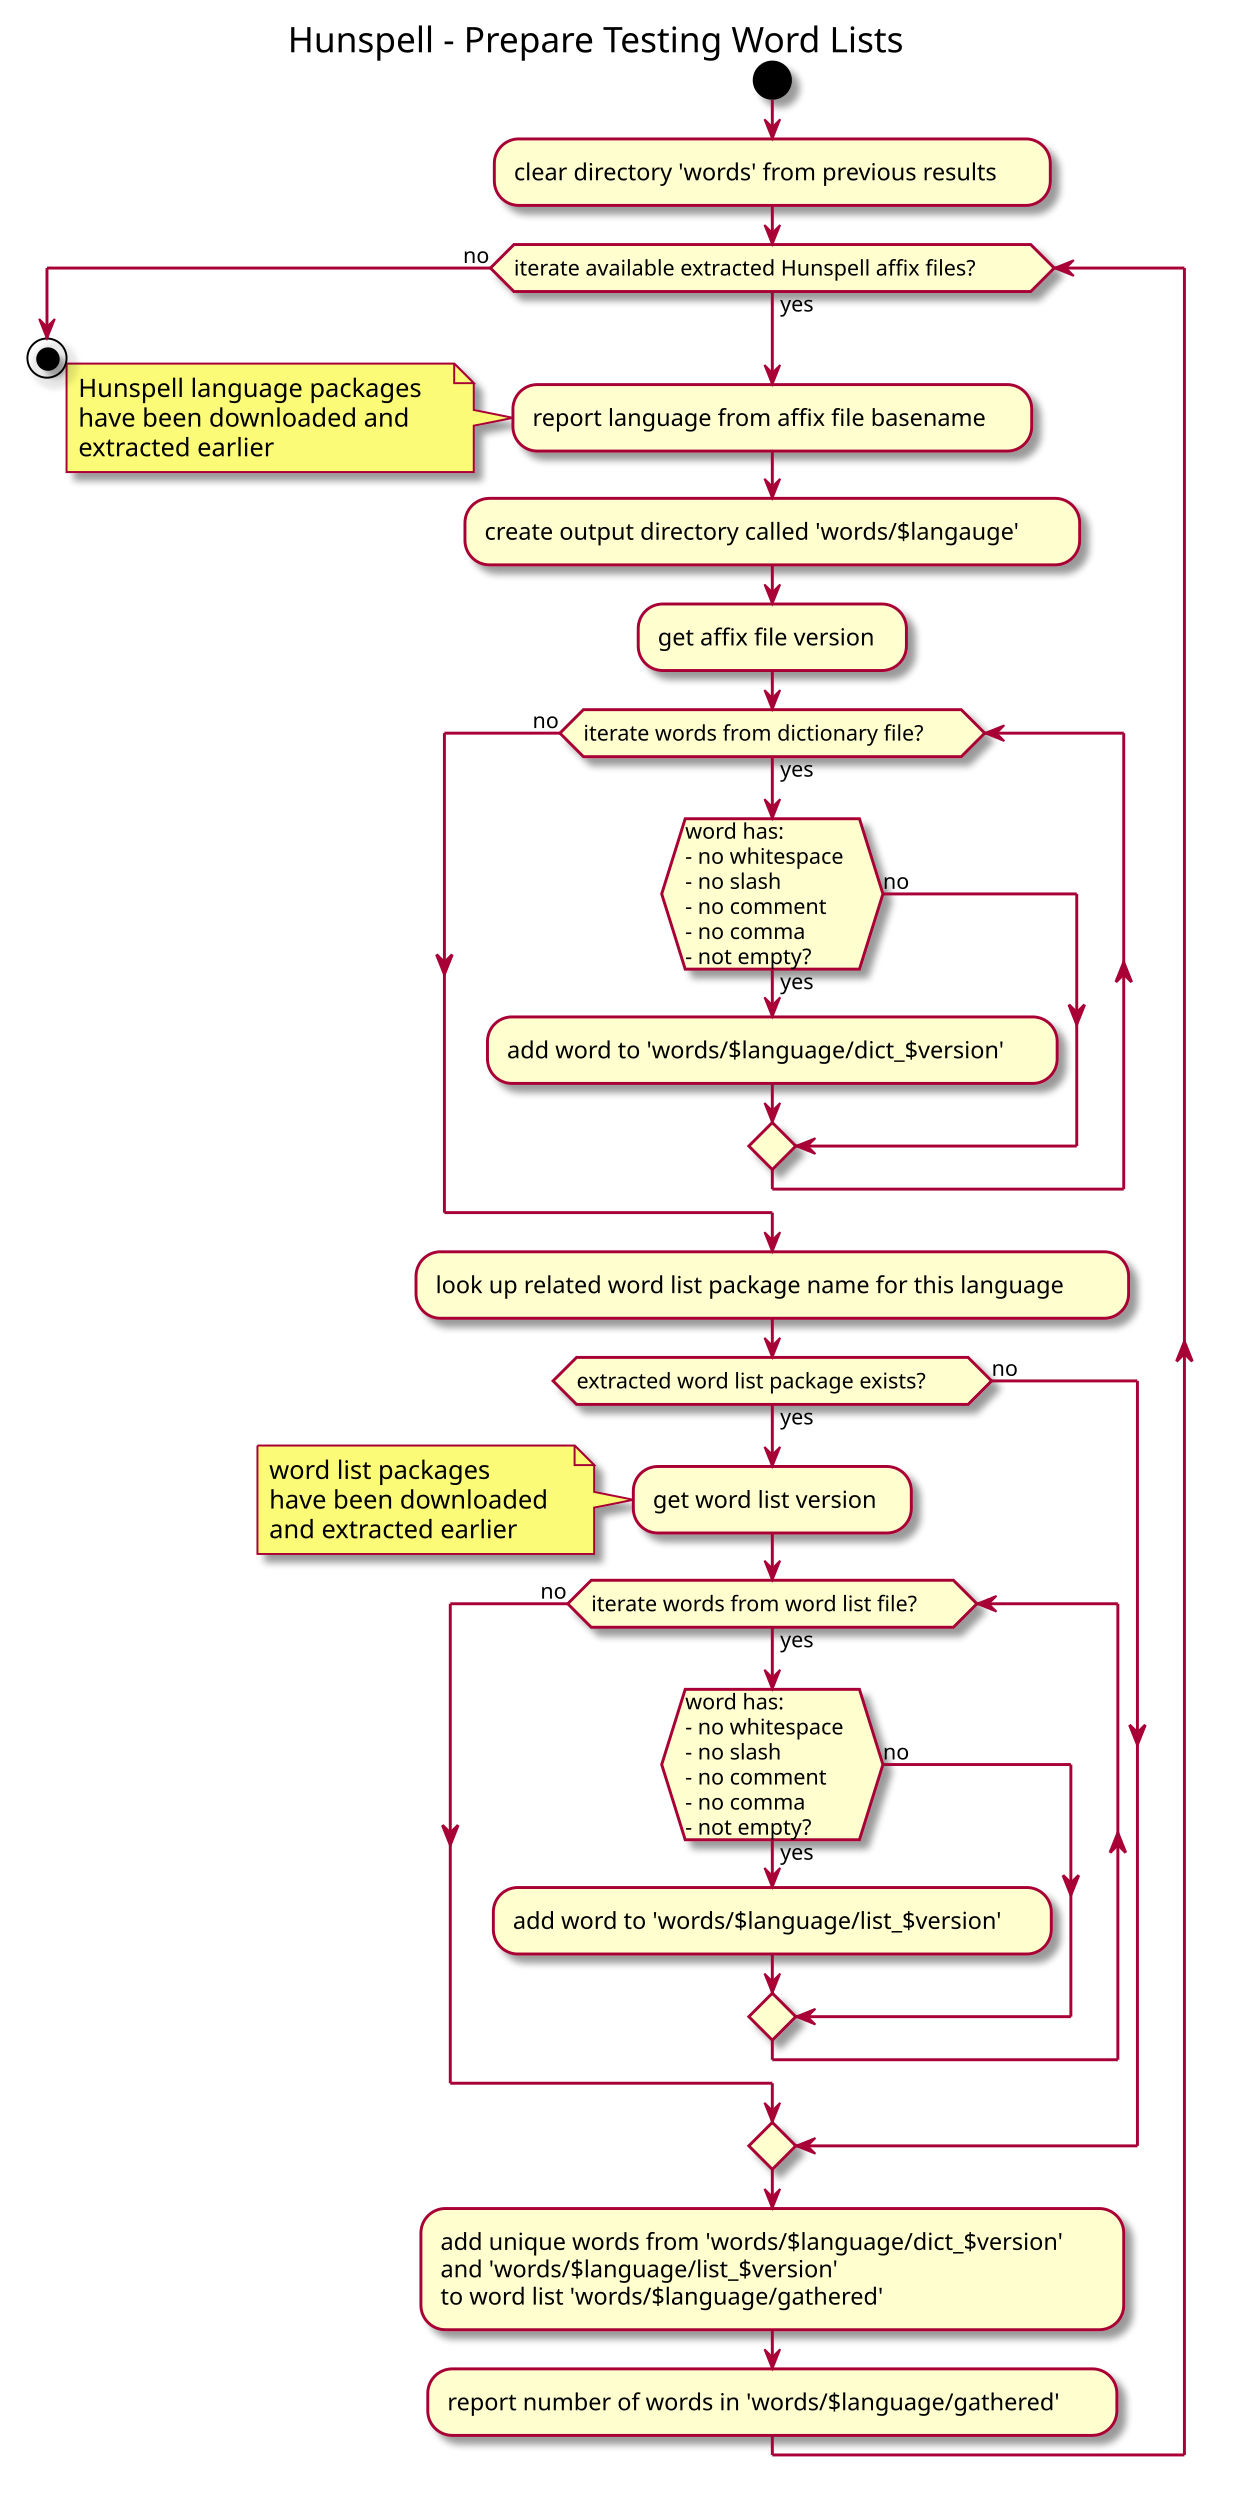
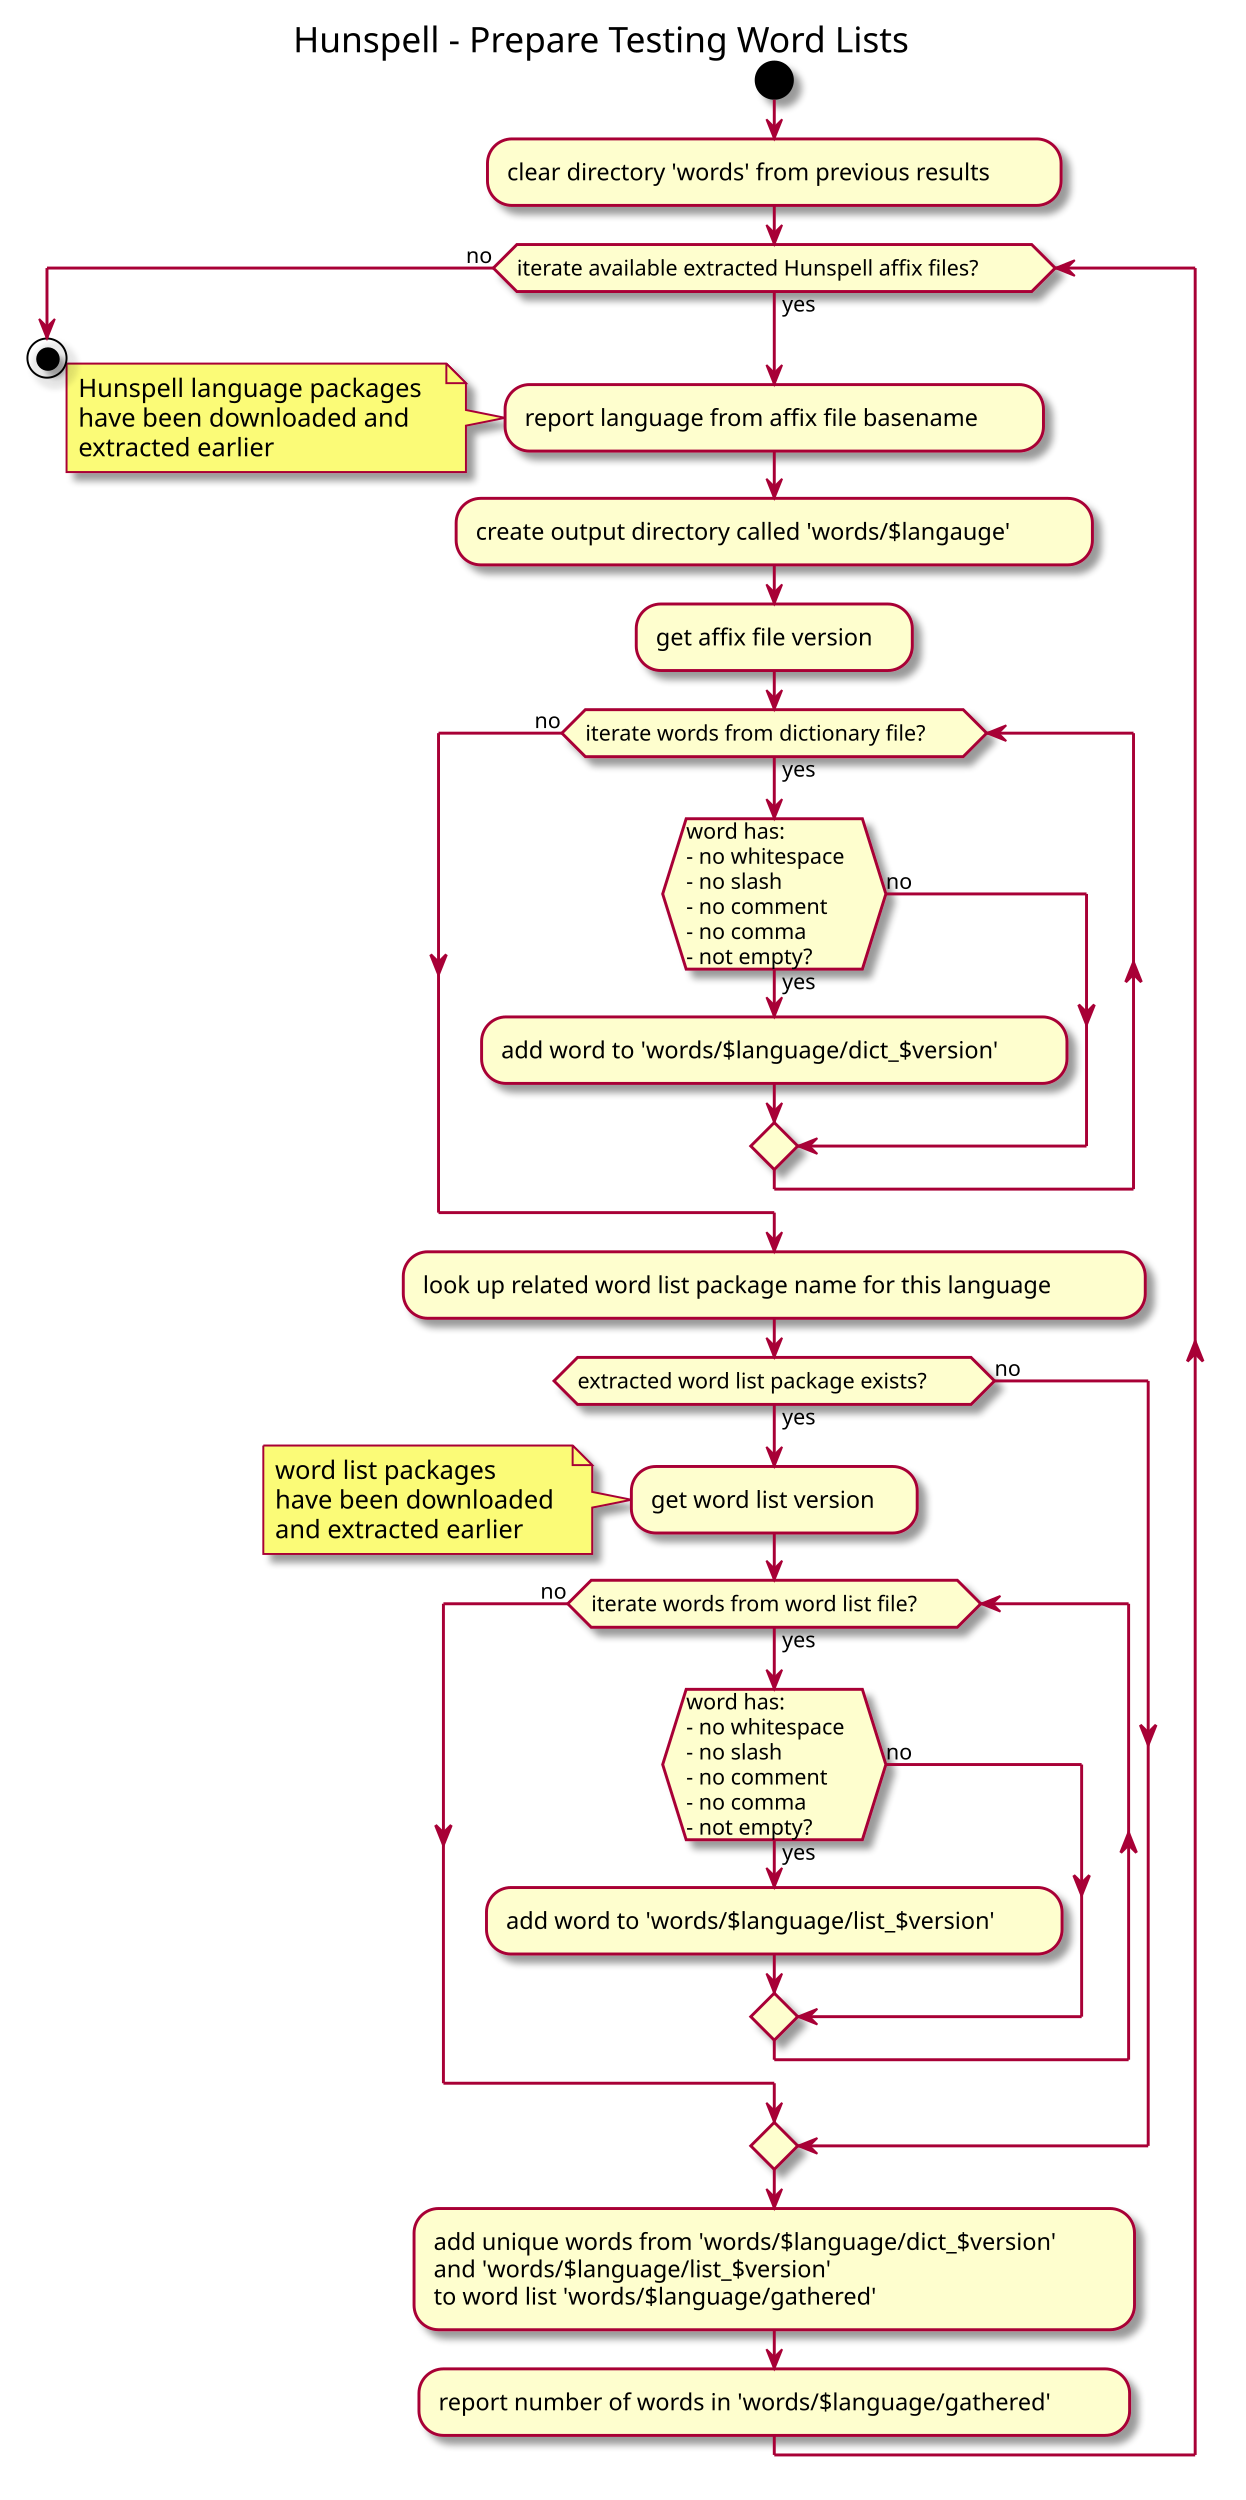
- <svg xmlns="http://www.w3.org/2000/svg" contentScriptType="application/ecmascript" contentStyleType="text/css" height="1277px" preserveAspectRatio="none" style="width:631px;height:1277px;" version="1.1" viewBox="0 0 631 1277" width="631px" zoomAndPan="magnify">
+ <svg xmlns="http://www.w3.org/2000/svg" contentScriptType="application/ecmascript" contentStyleType="text/css" height="1277px" preserveAspectRatio="none" style="width:636px;height:1277px;" version="1.1" viewBox="0 0 636 1277" width="636px" zoomAndPan="magnify">
  <defs>
    <linearGradient id="gq3hmxsclxlo10" x1="0%" x2="100%" y1="50%" y2="50%">
      <stop offset="0%" stop-color="#FFFFFF" />
      <stop offset="100%" stop-color="#FFFFFF" />
    </linearGradient>
    <filter height="300%" id="fq3hmxsclxlo1" width="300%" x="-1" y="-1">
      <feGaussianBlur result="blurOut" stdDeviation="2.0" />
      <feColorMatrix in="blurOut" result="blurOut2" type="matrix" values="0 0 0 0 0 0 0 0 0 0 0 0 0 0 0 0 0 0 .4 0" />
      <feOffset dx="4.0" dy="4.0" in="blurOut2" result="blurOut3" />
      <feBlend in="SourceGraphic" in2="blurOut3" mode="normal" />
    </filter>
  </defs>
  <g>
-     <rect fill="url(#gq3hmxsclxlo10)" height="1277" style="stroke: none; stroke-width: 1.0;" width="631" x="0" y="0" />
-     <text fill="#000000" font-family="sans-serif" font-size="18" lengthAdjust="spacingAndGlyphs" textLength="335" x="147" y="26.708">Hunspell - Prepare Testing Word Lists</text>
-     <ellipse cx="394.5" cy="40.953" fill="#000000" filter="url(#fq3hmxsclxlo1)" rx="10" ry="10" style="stroke: none; stroke-width: 1.0;" />
-     <rect fill="#FEFECE" filter="url(#fq3hmxsclxlo1)" height="33.969" rx="12.5" ry="12.5" style="stroke: #A80036; stroke-width: 1.5;" width="284" x="252.5" y="70.953" />
-     <text fill="#000000" font-family="sans-serif" font-size="12" lengthAdjust="spacingAndGlyphs" textLength="264" x="262.5" y="92.092">clear directory 'words' from previous results</text>
-     <path d="M34,185.727 L34,241.125 A0,0 0 0 0 34,241.125 L242,241.125 A0,0 0 0 0 242,241.125 L242,217.426 L262,213.426 L242,209.426 L242,195.727 L232,185.727 L34,185.727 A0,0 0 0 0 34,185.727 " fill="#FBFB77" filter="url(#fq3hmxsclxlo1)" style="stroke: #A80036; stroke-width: 1.0;" />
-     <path d="M232,185.727 L232,195.727 L242,195.727 L232,185.727 " fill="#FBFB77" style="stroke: #A80036; stroke-width: 1.0;" />
-     <text fill="#000000" font-family="sans-serif" font-size="13" lengthAdjust="spacingAndGlyphs" textLength="187" x="40" y="202.793">Hunspell language packages</text>
-     <text fill="#000000" font-family="sans-serif" font-size="13" lengthAdjust="spacingAndGlyphs" textLength="179" x="40" y="217.926">have been downloaded and</text>
-     <text fill="#000000" font-family="sans-serif" font-size="13" lengthAdjust="spacingAndGlyphs" textLength="108" x="40" y="233.059">extracted earlier</text>
-     <rect fill="#FEFECE" filter="url(#fq3hmxsclxlo1)" height="33.969" rx="12.5" ry="12.5" style="stroke: #A80036; stroke-width: 1.5;" width="265" x="262" y="196.441" />
-     <text fill="#000000" font-family="sans-serif" font-size="12" lengthAdjust="spacingAndGlyphs" textLength="245" x="272" y="217.58">report language from affix file basename</text>
-     <rect fill="#FEFECE" filter="url(#fq3hmxsclxlo1)" height="33.969" rx="12.5" ry="12.5" style="stroke: #A80036; stroke-width: 1.5;" width="314" x="237.5" y="254.559" />
-     <text fill="#000000" font-family="sans-serif" font-size="12" lengthAdjust="spacingAndGlyphs" textLength="294" x="247.5" y="275.698">create output directory called 'words/$langauge'</text>
-     <rect fill="#FEFECE" filter="url(#fq3hmxsclxlo1)" height="33.969" rx="12.5" ry="12.5" style="stroke: #A80036; stroke-width: 1.5;" width="137" x="326" y="308.528" />
-     <text fill="#000000" font-family="sans-serif" font-size="12" lengthAdjust="spacingAndGlyphs" textLength="117" x="336" y="329.666">get affix file version</text>
-     <rect fill="#FEFECE" filter="url(#fq3hmxsclxlo1)" height="33.969" rx="12.5" ry="12.5" style="stroke: #A80036; stroke-width: 1.5;" width="291" x="249" y="519.438" />
-     <text fill="#000000" font-family="sans-serif" font-size="12" lengthAdjust="spacingAndGlyphs" textLength="271" x="259" y="540.576">add word to 'words/$language/dict_$version'</text>
-     <polygon fill="#FEFECE" filter="url(#fq3hmxsclxlo1)" points="350,418.207,439,418.207,451,456.621,439,495.035,350,495.035,338,456.621,350,418.207" style="stroke: #A80036; stroke-width: 1.5;" />
-     <text fill="#000000" font-family="sans-serif" font-size="11" lengthAdjust="spacingAndGlyphs" textLength="20" x="398.5" y="505.246">yes</text>
-     <text fill="#000000" font-family="sans-serif" font-size="11" lengthAdjust="spacingAndGlyphs" textLength="56" x="350" y="428.418">word has:</text>
-     <text fill="#000000" font-family="sans-serif" font-size="11" lengthAdjust="spacingAndGlyphs" textLength="89" x="350" y="441.222">- no whitespace</text>
-     <text fill="#000000" font-family="sans-serif" font-size="11" lengthAdjust="spacingAndGlyphs" textLength="55" x="350" y="454.027">- no slash</text>
-     <text fill="#000000" font-family="sans-serif" font-size="11" lengthAdjust="spacingAndGlyphs" textLength="79" x="350" y="466.832">- no comment</text>
-     <text fill="#000000" font-family="sans-serif" font-size="11" lengthAdjust="spacingAndGlyphs" textLength="68" x="350" y="479.636">- no comma</text>
-     <text fill="#000000" font-family="sans-serif" font-size="11" lengthAdjust="spacingAndGlyphs" textLength="72" x="350" y="492.441">- not empty?</text>
-     <text fill="#000000" font-family="sans-serif" font-size="11" lengthAdjust="spacingAndGlyphs" textLength="14" x="451" y="454.027">no</text>
-     <polygon fill="#FEFECE" filter="url(#fq3hmxsclxlo1)" points="394.5,573.406,406.5,585.406,394.5,597.406,382.5,585.406,394.5,573.406" style="stroke: #A80036; stroke-width: 1.5;" />
-     <polygon fill="#FEFECE" filter="url(#fq3hmxsclxlo1)" points="298,362.497,491,362.497,503,374.497,491,386.497,298,386.497,286,374.497,298,362.497" style="stroke: #A80036; stroke-width: 1.5;" />
-     <text fill="#000000" font-family="sans-serif" font-size="11" lengthAdjust="spacingAndGlyphs" textLength="20" x="398.5" y="396.707">yes</text>
-     <text fill="#000000" font-family="sans-serif" font-size="11" lengthAdjust="spacingAndGlyphs" textLength="193" x="298" y="378.305">iterate words from dictionary file?</text>
-     <text fill="#000000" font-family="sans-serif" font-size="11" lengthAdjust="spacingAndGlyphs" textLength="14" x="272" y="371.902">no</text>
-     <rect fill="#FEFECE" filter="url(#fq3hmxsclxlo1)" height="33.969" rx="12.5" ry="12.5" style="stroke: #A80036; stroke-width: 1.5;" width="364" x="212.5" y="639.406" />
-     <text fill="#000000" font-family="sans-serif" font-size="12" lengthAdjust="spacingAndGlyphs" textLength="344" x="222.5" y="660.545">look up related word list package name for this language</text>
-     <path d="M131.5,738.371 L131.5,793.769 A0,0 0 0 0 131.5,793.769 L303.5,793.769 A0,0 0 0 0 303.5,793.769 L303.5,770.07 L323.5,766.07 L303.5,762.07 L303.5,748.371 L293.5,738.371 L131.5,738.371 A0,0 0 0 0 131.5,738.371 " fill="#FBFB77" filter="url(#fq3hmxsclxlo1)" style="stroke: #A80036; stroke-width: 1.0;" />
-     <path d="M293.5,738.371 L293.5,748.371 L303.5,748.371 L293.5,738.371 " fill="#FBFB77" style="stroke: #A80036; stroke-width: 1.0;" />
-     <text fill="#000000" font-family="sans-serif" font-size="13" lengthAdjust="spacingAndGlyphs" textLength="122" x="137.5" y="755.438">word list packages</text>
-     <text fill="#000000" font-family="sans-serif" font-size="13" lengthAdjust="spacingAndGlyphs" textLength="151" x="137.5" y="770.57">have been downloaded</text>
-     <text fill="#000000" font-family="sans-serif" font-size="13" lengthAdjust="spacingAndGlyphs" textLength="136" x="137.5" y="785.703">and extracted earlier</text>
-     <rect fill="#FEFECE" filter="url(#fq3hmxsclxlo1)" height="33.969" rx="12.5" ry="12.5" style="stroke: #A80036; stroke-width: 1.5;" width="142" x="323.5" y="749.085" />
-     <text fill="#000000" font-family="sans-serif" font-size="12" lengthAdjust="spacingAndGlyphs" textLength="122" x="333.5" y="770.224">get word list version</text>
-     <rect fill="#FEFECE" filter="url(#fq3hmxsclxlo1)" height="33.969" rx="12.5" ry="12.5" style="stroke: #A80036; stroke-width: 1.5;" width="285" x="252" y="964.144" />
-     <text fill="#000000" font-family="sans-serif" font-size="12" lengthAdjust="spacingAndGlyphs" textLength="265" x="262" y="985.283">add word to 'words/$language/list_$version'</text>
-     <polygon fill="#FEFECE" filter="url(#fq3hmxsclxlo1)" points="350,862.914,439,862.914,451,901.328,439,939.742,350,939.742,338,901.328,350,862.914" style="stroke: #A80036; stroke-width: 1.5;" />
-     <text fill="#000000" font-family="sans-serif" font-size="11" lengthAdjust="spacingAndGlyphs" textLength="20" x="398.5" y="949.952">yes</text>
-     <text fill="#000000" font-family="sans-serif" font-size="11" lengthAdjust="spacingAndGlyphs" textLength="56" x="350" y="873.124">word has:</text>
-     <text fill="#000000" font-family="sans-serif" font-size="11" lengthAdjust="spacingAndGlyphs" textLength="89" x="350" y="885.929">- no whitespace</text>
-     <text fill="#000000" font-family="sans-serif" font-size="11" lengthAdjust="spacingAndGlyphs" textLength="55" x="350" y="898.733">- no slash</text>
-     <text fill="#000000" font-family="sans-serif" font-size="11" lengthAdjust="spacingAndGlyphs" textLength="79" x="350" y="911.538">- no comment</text>
-     <text fill="#000000" font-family="sans-serif" font-size="11" lengthAdjust="spacingAndGlyphs" textLength="68" x="350" y="924.343">- no comma</text>
-     <text fill="#000000" font-family="sans-serif" font-size="11" lengthAdjust="spacingAndGlyphs" textLength="72" x="350" y="937.148">- not empty?</text>
-     <text fill="#000000" font-family="sans-serif" font-size="11" lengthAdjust="spacingAndGlyphs" textLength="14" x="451" y="898.733">no</text>
-     <polygon fill="#FEFECE" filter="url(#fq3hmxsclxlo1)" points="394.5,1018.113,406.5,1030.113,394.5,1042.113,382.5,1030.113,394.5,1018.113" style="stroke: #A80036; stroke-width: 1.5;" />
-     <polygon fill="#FEFECE" filter="url(#fq3hmxsclxlo1)" points="302,807.203,487,807.203,499,819.203,487,831.203,302,831.203,290,819.203,302,807.203" style="stroke: #A80036; stroke-width: 1.5;" />
-     <text fill="#000000" font-family="sans-serif" font-size="11" lengthAdjust="spacingAndGlyphs" textLength="20" x="398.5" y="841.414">yes</text>
-     <text fill="#000000" font-family="sans-serif" font-size="11" lengthAdjust="spacingAndGlyphs" textLength="185" x="302" y="823.011">iterate words from word list file?</text>
+     <rect fill="url(#gq3hmxsclxlo10)" height="1277" style="stroke: none; stroke-width: 1.0;" width="636" x="0" y="0" />
+     <text fill="#000000" font-family="sans-serif" font-size="18" lengthAdjust="spacingAndGlyphs" textLength="335" x="149.75" y="26.708">Hunspell - Prepare Testing Word Lists</text>
+     <ellipse cx="395.5" cy="40.953" fill="#000000" filter="url(#fq3hmxsclxlo1)" rx="10" ry="10" style="stroke: none; stroke-width: 1.0;" />
+     <rect fill="#FEFECE" filter="url(#fq3hmxsclxlo1)" height="33.969" rx="12.5" ry="12.5" style="stroke: #A80036; stroke-width: 1.5;" width="293" x="249" y="70.953" />
+     <text fill="#000000" font-family="sans-serif" font-size="12" lengthAdjust="spacingAndGlyphs" textLength="273" x="259" y="92.092">clear directory 'words' from previous results</text>
+     <path d="M34,185.727 L34,241.125 A0,0 0 0 0 34,241.125 L238,241.125 A0,0 0 0 0 238,241.125 L238,217.426 L258,213.426 L238,209.426 L238,195.727 L228,185.727 L34,185.727 A0,0 0 0 0 34,185.727 " fill="#FBFB77" filter="url(#fq3hmxsclxlo1)" style="stroke: #A80036; stroke-width: 1.0;" />
+     <path d="M228,185.727 L228,195.727 L238,195.727 L228,185.727 " fill="#FBFB77" style="stroke: #A80036; stroke-width: 1.0;" />
+     <text fill="#000000" font-family="sans-serif" font-size="13" lengthAdjust="spacingAndGlyphs" textLength="183" x="40" y="202.793">Hunspell language packages</text>
+     <text fill="#000000" font-family="sans-serif" font-size="13" lengthAdjust="spacingAndGlyphs" textLength="175" x="40" y="217.926">have been downloaded and</text>
+     <text fill="#000000" font-family="sans-serif" font-size="13" lengthAdjust="spacingAndGlyphs" textLength="105" x="40" y="233.059">extracted earlier</text>
+     <rect fill="#FEFECE" filter="url(#fq3hmxsclxlo1)" height="33.969" rx="12.5" ry="12.5" style="stroke: #A80036; stroke-width: 1.5;" width="275" x="258" y="196.441" />
+     <text fill="#000000" font-family="sans-serif" font-size="12" lengthAdjust="spacingAndGlyphs" textLength="255" x="268" y="217.58">report language from affix file basename</text>
+     <rect fill="#FEFECE" filter="url(#fq3hmxsclxlo1)" height="33.969" rx="12.5" ry="12.5" style="stroke: #A80036; stroke-width: 1.5;" width="325" x="233" y="254.559" />
+     <text fill="#000000" font-family="sans-serif" font-size="12" lengthAdjust="spacingAndGlyphs" textLength="305" x="243" y="275.698">create output directory called 'words/$langauge'</text>
+     <rect fill="#FEFECE" filter="url(#fq3hmxsclxlo1)" height="33.969" rx="12.5" ry="12.5" style="stroke: #A80036; stroke-width: 1.5;" width="141" x="325" y="308.528" />
+     <text fill="#000000" font-family="sans-serif" font-size="12" lengthAdjust="spacingAndGlyphs" textLength="121" x="335" y="329.666">get affix file version</text>
+     <rect fill="#FEFECE" filter="url(#fq3hmxsclxlo1)" height="33.969" rx="12.5" ry="12.5" style="stroke: #A80036; stroke-width: 1.5;" width="299" x="246" y="519.438" />
+     <text fill="#000000" font-family="sans-serif" font-size="12" lengthAdjust="spacingAndGlyphs" textLength="279" x="256" y="540.576">add word to 'words/$language/dict_$version'</text>
+     <polygon fill="#FEFECE" filter="url(#fq3hmxsclxlo1)" points="350.5,418.207,440.5,418.207,452.5,456.621,440.5,495.035,350.5,495.035,338.5,456.621,350.5,418.207" style="stroke: #A80036; stroke-width: 1.5;" />
+     <text fill="#000000" font-family="sans-serif" font-size="11" lengthAdjust="spacingAndGlyphs" textLength="20" x="399.5" y="505.246">yes</text>
+     <text fill="#000000" font-family="sans-serif" font-size="11" lengthAdjust="spacingAndGlyphs" textLength="57" x="350.5" y="428.418">word has:</text>
+     <text fill="#000000" font-family="sans-serif" font-size="11" lengthAdjust="spacingAndGlyphs" textLength="90" x="350.5" y="441.222">- no whitespace</text>
+     <text fill="#000000" font-family="sans-serif" font-size="11" lengthAdjust="spacingAndGlyphs" textLength="57" x="350.5" y="454.027">- no slash</text>
+     <text fill="#000000" font-family="sans-serif" font-size="11" lengthAdjust="spacingAndGlyphs" textLength="79" x="350.5" y="466.832">- no comment</text>
+     <text fill="#000000" font-family="sans-serif" font-size="11" lengthAdjust="spacingAndGlyphs" textLength="68" x="350.5" y="479.636">- no comma</text>
+     <text fill="#000000" font-family="sans-serif" font-size="11" lengthAdjust="spacingAndGlyphs" textLength="71" x="350.5" y="492.441">- not empty?</text>
+     <text fill="#000000" font-family="sans-serif" font-size="11" lengthAdjust="spacingAndGlyphs" textLength="14" x="452.5" y="454.027">no</text>
+     <polygon fill="#FEFECE" filter="url(#fq3hmxsclxlo1)" points="395.5,573.406,407.5,585.406,395.5,597.406,383.5,585.406,395.5,573.406" style="stroke: #A80036; stroke-width: 1.5;" />
+     <polygon fill="#FEFECE" filter="url(#fq3hmxsclxlo1)" points="299,362.497,492,362.497,504,374.497,492,386.497,299,386.497,287,374.497,299,362.497" style="stroke: #A80036; stroke-width: 1.5;" />
+     <text fill="#000000" font-family="sans-serif" font-size="11" lengthAdjust="spacingAndGlyphs" textLength="20" x="399.5" y="396.707">yes</text>
+     <text fill="#000000" font-family="sans-serif" font-size="11" lengthAdjust="spacingAndGlyphs" textLength="193" x="299" y="378.305">iterate words from dictionary file?</text>
+     <text fill="#000000" font-family="sans-serif" font-size="11" lengthAdjust="spacingAndGlyphs" textLength="14" x="273" y="371.902">no</text>
+     <rect fill="#FEFECE" filter="url(#fq3hmxsclxlo1)" height="33.969" rx="12.5" ry="12.5" style="stroke: #A80036; stroke-width: 1.5;" width="379" x="206" y="639.406" />
+     <text fill="#000000" font-family="sans-serif" font-size="12" lengthAdjust="spacingAndGlyphs" textLength="359" x="216" y="660.545">look up related word list package name for this language</text>
+     <path d="M134.5,738.371 L134.5,793.769 A0,0 0 0 0 134.5,793.769 L302.5,793.769 A0,0 0 0 0 302.5,793.769 L302.5,770.07 L322.5,766.07 L302.5,762.07 L302.5,748.371 L292.5,738.371 L134.5,738.371 A0,0 0 0 0 134.5,738.371 " fill="#FBFB77" filter="url(#fq3hmxsclxlo1)" style="stroke: #A80036; stroke-width: 1.0;" />
+     <path d="M292.5,738.371 L292.5,748.371 L302.5,748.371 L292.5,738.371 " fill="#FBFB77" style="stroke: #A80036; stroke-width: 1.0;" />
+     <text fill="#000000" font-family="sans-serif" font-size="13" lengthAdjust="spacingAndGlyphs" textLength="117" x="140.5" y="755.438">word list packages</text>
+     <text fill="#000000" font-family="sans-serif" font-size="13" lengthAdjust="spacingAndGlyphs" textLength="147" x="140.5" y="770.57">have been downloaded</text>
+     <text fill="#000000" font-family="sans-serif" font-size="13" lengthAdjust="spacingAndGlyphs" textLength="133" x="140.5" y="785.703">and extracted earlier</text>
+     <rect fill="#FEFECE" filter="url(#fq3hmxsclxlo1)" height="33.969" rx="12.5" ry="12.5" style="stroke: #A80036; stroke-width: 1.5;" width="146" x="322.5" y="749.085" />
+     <text fill="#000000" font-family="sans-serif" font-size="12" lengthAdjust="spacingAndGlyphs" textLength="126" x="332.5" y="770.224">get word list version</text>
+     <rect fill="#FEFECE" filter="url(#fq3hmxsclxlo1)" height="33.969" rx="12.5" ry="12.5" style="stroke: #A80036; stroke-width: 1.5;" width="294" x="248.5" y="964.144" />
+     <text fill="#000000" font-family="sans-serif" font-size="12" lengthAdjust="spacingAndGlyphs" textLength="274" x="258.5" y="985.283">add word to 'words/$language/list_$version'</text>
+     <polygon fill="#FEFECE" filter="url(#fq3hmxsclxlo1)" points="350.5,862.914,440.5,862.914,452.5,901.328,440.5,939.742,350.5,939.742,338.5,901.328,350.5,862.914" style="stroke: #A80036; stroke-width: 1.5;" />
+     <text fill="#000000" font-family="sans-serif" font-size="11" lengthAdjust="spacingAndGlyphs" textLength="20" x="399.5" y="949.952">yes</text>
+     <text fill="#000000" font-family="sans-serif" font-size="11" lengthAdjust="spacingAndGlyphs" textLength="57" x="350.5" y="873.124">word has:</text>
+     <text fill="#000000" font-family="sans-serif" font-size="11" lengthAdjust="spacingAndGlyphs" textLength="90" x="350.5" y="885.929">- no whitespace</text>
+     <text fill="#000000" font-family="sans-serif" font-size="11" lengthAdjust="spacingAndGlyphs" textLength="57" x="350.5" y="898.733">- no slash</text>
+     <text fill="#000000" font-family="sans-serif" font-size="11" lengthAdjust="spacingAndGlyphs" textLength="79" x="350.5" y="911.538">- no comment</text>
+     <text fill="#000000" font-family="sans-serif" font-size="11" lengthAdjust="spacingAndGlyphs" textLength="68" x="350.5" y="924.343">- no comma</text>
+     <text fill="#000000" font-family="sans-serif" font-size="11" lengthAdjust="spacingAndGlyphs" textLength="71" x="350.5" y="937.148">- not empty?</text>
+     <text fill="#000000" font-family="sans-serif" font-size="11" lengthAdjust="spacingAndGlyphs" textLength="14" x="452.5" y="898.733">no</text>
+     <polygon fill="#FEFECE" filter="url(#fq3hmxsclxlo1)" points="395.5,1018.113,407.5,1030.113,395.5,1042.113,383.5,1030.113,395.5,1018.113" style="stroke: #A80036; stroke-width: 1.5;" />
+     <polygon fill="#FEFECE" filter="url(#fq3hmxsclxlo1)" points="302,807.203,489,807.203,501,819.203,489,831.203,302,831.203,290,819.203,302,807.203" style="stroke: #A80036; stroke-width: 1.5;" />
+     <text fill="#000000" font-family="sans-serif" font-size="11" lengthAdjust="spacingAndGlyphs" textLength="20" x="399.5" y="841.414">yes</text>
+     <text fill="#000000" font-family="sans-serif" font-size="11" lengthAdjust="spacingAndGlyphs" textLength="187" x="302" y="823.011">iterate words from word list file?</text>
    <text fill="#000000" font-family="sans-serif" font-size="11" lengthAdjust="spacingAndGlyphs" textLength="14" x="276" y="816.609">no</text>
-     <polygon fill="#FEFECE" filter="url(#fq3hmxsclxlo1)" points="294.5,693.375,494.5,693.375,506.5,705.375,494.5,717.375,294.5,717.375,282.5,705.375,294.5,693.375" style="stroke: #A80036; stroke-width: 1.5;" />
-     <text fill="#000000" font-family="sans-serif" font-size="11" lengthAdjust="spacingAndGlyphs" textLength="20" x="398.5" y="727.585">yes</text>
-     <text fill="#000000" font-family="sans-serif" font-size="11" lengthAdjust="spacingAndGlyphs" textLength="200" x="294.5" y="709.183">extracted word list package exists?</text>
-     <text fill="#000000" font-family="sans-serif" font-size="11" lengthAdjust="spacingAndGlyphs" textLength="14" x="506.5" y="702.781">no</text>
-     <polygon fill="#FEFECE" filter="url(#fq3hmxsclxlo1)" points="394.5,1084.113,406.5,1096.113,394.5,1108.113,382.5,1096.113,394.5,1084.113" style="stroke: #A80036; stroke-width: 1.5;" />
-     <rect fill="#FEFECE" filter="url(#fq3hmxsclxlo1)" height="61.906" rx="12.5" ry="12.5" style="stroke: #A80036; stroke-width: 1.5;" width="359" x="215" y="1128.113" />
-     <text fill="#000000" font-family="sans-serif" font-size="12" lengthAdjust="spacingAndGlyphs" textLength="339" x="225" y="1149.252">add unique words from 'words/$language/dict_$version'</text>
-     <text fill="#000000" font-family="sans-serif" font-size="12" lengthAdjust="spacingAndGlyphs" textLength="215" x="225" y="1163.22">and 'words/$language/list_$version'</text>
-     <text fill="#000000" font-family="sans-serif" font-size="12" lengthAdjust="spacingAndGlyphs" textLength="240" x="225" y="1177.189">to word list 'words/$language/gathered'</text>
-     <rect fill="#FEFECE" filter="url(#fq3hmxsclxlo1)" height="33.969" rx="12.5" ry="12.5" style="stroke: #A80036; stroke-width: 1.5;" width="352" x="218.5" y="1210.019" />
-     <text fill="#000000" font-family="sans-serif" font-size="12" lengthAdjust="spacingAndGlyphs" textLength="332" x="228.5" y="1231.158">report number of words in 'words/$language/gathered'</text>
-     <polygon fill="#FEFECE" filter="url(#fq3hmxsclxlo1)" points="262.5,124.922,526.5,124.922,538.5,136.922,526.5,148.922,262.5,148.922,250.5,136.922,262.5,124.922" style="stroke: #A80036; stroke-width: 1.5;" />
-     <text fill="#000000" font-family="sans-serif" font-size="11" lengthAdjust="spacingAndGlyphs" textLength="20" x="398.5" y="159.132">yes</text>
-     <text fill="#000000" font-family="sans-serif" font-size="11" lengthAdjust="spacingAndGlyphs" textLength="264" x="262.5" y="140.73">iterate available extracted Hunspell affix files?</text>
-     <text fill="#000000" font-family="sans-serif" font-size="11" lengthAdjust="spacingAndGlyphs" textLength="14" x="236.5" y="134.328">no</text>
+     <polygon fill="#FEFECE" filter="url(#fq3hmxsclxlo1)" points="295,693.375,496,693.375,508,705.375,496,717.375,295,717.375,283,705.375,295,693.375" style="stroke: #A80036; stroke-width: 1.5;" />
+     <text fill="#000000" font-family="sans-serif" font-size="11" lengthAdjust="spacingAndGlyphs" textLength="20" x="399.5" y="727.585">yes</text>
+     <text fill="#000000" font-family="sans-serif" font-size="11" lengthAdjust="spacingAndGlyphs" textLength="201" x="295" y="709.183">extracted word list package exists?</text>
+     <text fill="#000000" font-family="sans-serif" font-size="11" lengthAdjust="spacingAndGlyphs" textLength="14" x="508" y="702.781">no</text>
+     <polygon fill="#FEFECE" filter="url(#fq3hmxsclxlo1)" points="395.5,1084.113,407.5,1096.113,395.5,1108.113,383.5,1096.113,395.5,1084.113" style="stroke: #A80036; stroke-width: 1.5;" />
+     <rect fill="#FEFECE" filter="url(#fq3hmxsclxlo1)" height="61.906" rx="12.5" ry="12.5" style="stroke: #A80036; stroke-width: 1.5;" width="368" x="211.5" y="1128.113" />
+     <text fill="#000000" font-family="sans-serif" font-size="12" lengthAdjust="spacingAndGlyphs" textLength="348" x="221.5" y="1149.252">add unique words from 'words/$language/dict_$version'</text>
+     <text fill="#000000" font-family="sans-serif" font-size="12" lengthAdjust="spacingAndGlyphs" textLength="223" x="221.5" y="1163.22">and 'words/$language/list_$version'</text>
+     <text fill="#000000" font-family="sans-serif" font-size="12" lengthAdjust="spacingAndGlyphs" textLength="249" x="221.5" y="1177.189">to word list 'words/$language/gathered'</text>
+     <rect fill="#FEFECE" filter="url(#fq3hmxsclxlo1)" height="33.969" rx="12.5" ry="12.5" style="stroke: #A80036; stroke-width: 1.5;" width="363" x="214" y="1210.019" />
+     <text fill="#000000" font-family="sans-serif" font-size="12" lengthAdjust="spacingAndGlyphs" textLength="343" x="224" y="1231.158">report number of words in 'words/$language/gathered'</text>
+     <polygon fill="#FEFECE" filter="url(#fq3hmxsclxlo1)" points="264,124.922,527,124.922,539,136.922,527,148.922,264,148.922,252,136.922,264,124.922" style="stroke: #A80036; stroke-width: 1.5;" />
+     <text fill="#000000" font-family="sans-serif" font-size="11" lengthAdjust="spacingAndGlyphs" textLength="20" x="399.5" y="159.132">yes</text>
+     <text fill="#000000" font-family="sans-serif" font-size="11" lengthAdjust="spacingAndGlyphs" textLength="263" x="264" y="140.73">iterate available extracted Hunspell affix files?</text>
+     <text fill="#000000" font-family="sans-serif" font-size="11" lengthAdjust="spacingAndGlyphs" textLength="14" x="238" y="134.328">no</text>
    <ellipse cx="24" cy="182.922" fill="none" filter="url(#fq3hmxsclxlo1)" rx="10" ry="10" style="stroke: #000000; stroke-width: 1.0;" />
    <ellipse cx="24.5" cy="183.422" fill="#000000" filter="url(#fq3hmxsclxlo1)" rx="6" ry="6" style="stroke: none; stroke-width: 1.0;" />
-     <line style="stroke: #A80036; stroke-width: 1.5;" x1="394.5" x2="394.5" y1="50.953" y2="70.953" />
-     <polygon fill="#A80036" points="390.5,60.953,394.5,70.953,398.5,60.953,394.5,64.953" style="stroke: #A80036; stroke-width: 1.0;" />
-     <line style="stroke: #A80036; stroke-width: 1.5;" x1="394.5" x2="394.5" y1="230.41" y2="254.559" />
-     <polygon fill="#A80036" points="390.5,244.559,394.5,254.559,398.5,244.559,394.5,248.559" style="stroke: #A80036; stroke-width: 1.0;" />
-     <line style="stroke: #A80036; stroke-width: 1.5;" x1="394.5" x2="394.5" y1="288.528" y2="308.528" />
-     <polygon fill="#A80036" points="390.5,298.528,394.5,308.528,398.5,298.528,394.5,302.528" style="stroke: #A80036; stroke-width: 1.0;" />
-     <line style="stroke: #A80036; stroke-width: 1.5;" x1="394.5" x2="394.5" y1="495.035" y2="519.438" />
-     <polygon fill="#A80036" points="390.5,509.438,394.5,519.438,398.5,509.438,394.5,513.438" style="stroke: #A80036; stroke-width: 1.0;" />
-     <line style="stroke: #A80036; stroke-width: 1.5;" x1="451" x2="550" y1="456.621" y2="456.621" />
-     <polygon fill="#A80036" points="546,513.215,550,523.215,554,513.215,550,517.215" style="stroke: #A80036; stroke-width: 1.5;" />
-     <line style="stroke: #A80036; stroke-width: 1.5;" x1="550" x2="550" y1="456.621" y2="585.406" />
-     <line style="stroke: #A80036; stroke-width: 1.5;" x1="550" x2="406.5" y1="585.406" y2="585.406" />
-     <polygon fill="#A80036" points="416.5,581.406,406.5,585.406,416.5,589.406,412.5,585.406" style="stroke: #A80036; stroke-width: 1.0;" />
-     <line style="stroke: #A80036; stroke-width: 1.5;" x1="394.5" x2="394.5" y1="553.406" y2="573.406" />
-     <polygon fill="#A80036" points="390.5,563.406,394.5,573.406,398.5,563.406,394.5,567.406" style="stroke: #A80036; stroke-width: 1.0;" />
-     <line style="stroke: #A80036; stroke-width: 1.5;" x1="394.5" x2="394.5" y1="386.497" y2="418.207" />
-     <polygon fill="#A80036" points="390.5,408.207,394.5,418.207,398.5,408.207,394.5,412.207" style="stroke: #A80036; stroke-width: 1.0;" />
-     <line style="stroke: #A80036; stroke-width: 1.5;" x1="394.5" x2="394.5" y1="597.406" y2="607.406" />
-     <line style="stroke: #A80036; stroke-width: 1.5;" x1="394.5" x2="574" y1="607.406" y2="607.406" />
-     <polygon fill="#A80036" points="570,501.606,574,491.606,578,501.606,574,497.606" style="stroke: #A80036; stroke-width: 1.5;" />
-     <line style="stroke: #A80036; stroke-width: 1.5;" x1="574" x2="574" y1="374.497" y2="607.406" />
-     <line style="stroke: #A80036; stroke-width: 1.5;" x1="574" x2="503" y1="374.497" y2="374.497" />
-     <polygon fill="#A80036" points="513,370.497,503,374.497,513,378.497,509,374.497" style="stroke: #A80036; stroke-width: 1.0;" />
-     <line style="stroke: #A80036; stroke-width: 1.5;" x1="286" x2="227" y1="374.497" y2="374.497" />
-     <polygon fill="#A80036" points="223,487.606,227,497.606,231,487.606,227,491.606" style="stroke: #A80036; stroke-width: 1.5;" />
-     <line style="stroke: #A80036; stroke-width: 1.5;" x1="227" x2="227" y1="374.497" y2="619.406" />
-     <line style="stroke: #A80036; stroke-width: 1.5;" x1="227" x2="394.5" y1="619.406" y2="619.406" />
-     <line style="stroke: #A80036; stroke-width: 1.5;" x1="394.5" x2="394.5" y1="619.406" y2="639.406" />
-     <polygon fill="#A80036" points="390.5,629.406,394.5,639.406,398.5,629.406,394.5,633.406" style="stroke: #A80036; stroke-width: 1.0;" />
-     <line style="stroke: #A80036; stroke-width: 1.5;" x1="394.5" x2="394.5" y1="342.497" y2="362.497" />
-     <polygon fill="#A80036" points="390.5,352.497,394.5,362.497,398.5,352.497,394.5,356.497" style="stroke: #A80036; stroke-width: 1.0;" />
-     <line style="stroke: #A80036; stroke-width: 1.5;" x1="394.5" x2="394.5" y1="939.742" y2="964.144" />
-     <polygon fill="#A80036" points="390.5,954.144,394.5,964.144,398.5,954.144,394.5,958.144" style="stroke: #A80036; stroke-width: 1.0;" />
-     <line style="stroke: #A80036; stroke-width: 1.5;" x1="451" x2="547" y1="901.328" y2="901.328" />
-     <polygon fill="#A80036" points="543,957.921,547,967.921,551,957.921,547,961.921" style="stroke: #A80036; stroke-width: 1.5;" />
-     <line style="stroke: #A80036; stroke-width: 1.5;" x1="547" x2="547" y1="901.328" y2="1030.113" />
-     <line style="stroke: #A80036; stroke-width: 1.5;" x1="547" x2="406.5" y1="1030.113" y2="1030.113" />
-     <polygon fill="#A80036" points="416.5,1026.113,406.5,1030.113,416.5,1034.113,412.5,1030.113" style="stroke: #A80036; stroke-width: 1.0;" />
-     <line style="stroke: #A80036; stroke-width: 1.5;" x1="394.5" x2="394.5" y1="998.113" y2="1018.113" />
-     <polygon fill="#A80036" points="390.5,1008.113,394.5,1018.113,398.5,1008.113,394.5,1012.113" style="stroke: #A80036; stroke-width: 1.0;" />
-     <line style="stroke: #A80036; stroke-width: 1.5;" x1="394.5" x2="394.5" y1="831.203" y2="862.914" />
-     <polygon fill="#A80036" points="390.5,852.914,394.5,862.914,398.5,852.914,394.5,856.914" style="stroke: #A80036; stroke-width: 1.0;" />
-     <line style="stroke: #A80036; stroke-width: 1.5;" x1="394.5" x2="394.5" y1="1042.113" y2="1052.113" />
-     <line style="stroke: #A80036; stroke-width: 1.5;" x1="394.5" x2="571" y1="1052.113" y2="1052.113" />
-     <polygon fill="#A80036" points="567,946.312,571,936.312,575,946.312,571,942.312" style="stroke: #A80036; stroke-width: 1.5;" />
-     <line style="stroke: #A80036; stroke-width: 1.5;" x1="571" x2="571" y1="819.203" y2="1052.113" />
-     <line style="stroke: #A80036; stroke-width: 1.5;" x1="571" x2="499" y1="819.203" y2="819.203" />
-     <polygon fill="#A80036" points="509,815.203,499,819.203,509,823.203,505,819.203" style="stroke: #A80036; stroke-width: 1.0;" />
-     <line style="stroke: #A80036; stroke-width: 1.5;" x1="290" x2="230" y1="819.203" y2="819.203" />
-     <polygon fill="#A80036" points="226,932.312,230,942.312,234,932.312,230,936.312" style="stroke: #A80036; stroke-width: 1.5;" />
-     <line style="stroke: #A80036; stroke-width: 1.5;" x1="230" x2="230" y1="819.203" y2="1064.113" />
-     <line style="stroke: #A80036; stroke-width: 1.5;" x1="230" x2="394.5" y1="1064.113" y2="1064.113" />
-     <line style="stroke: #A80036; stroke-width: 1.5;" x1="394.5" x2="394.5" y1="1064.113" y2="1084.113" />
-     <polygon fill="#A80036" points="390.5,1074.113,394.5,1084.113,398.5,1074.113,394.5,1078.113" style="stroke: #A80036; stroke-width: 1.0;" />
-     <line style="stroke: #A80036; stroke-width: 1.5;" x1="394.5" x2="394.5" y1="783.054" y2="807.203" />
-     <polygon fill="#A80036" points="390.5,797.203,394.5,807.203,398.5,797.203,394.5,801.203" style="stroke: #A80036; stroke-width: 1.0;" />
-     <line style="stroke: #A80036; stroke-width: 1.5;" x1="394.5" x2="394.5" y1="717.375" y2="749.085" />
-     <polygon fill="#A80036" points="390.5,739.085,394.5,749.085,398.5,739.085,394.5,743.085" style="stroke: #A80036; stroke-width: 1.0;" />
-     <line style="stroke: #A80036; stroke-width: 1.5;" x1="506.5" x2="581" y1="705.375" y2="705.375" />
-     <polygon fill="#A80036" points="577,881.113,581,891.113,585,881.113,581,885.113" style="stroke: #A80036; stroke-width: 1.5;" />
-     <line style="stroke: #A80036; stroke-width: 1.5;" x1="581" x2="581" y1="705.375" y2="1096.113" />
-     <line style="stroke: #A80036; stroke-width: 1.5;" x1="581" x2="406.5" y1="1096.113" y2="1096.113" />
-     <polygon fill="#A80036" points="416.5,1092.113,406.5,1096.113,416.5,1100.113,412.5,1096.113" style="stroke: #A80036; stroke-width: 1.0;" />
-     <line style="stroke: #A80036; stroke-width: 1.5;" x1="394.5" x2="394.5" y1="673.375" y2="693.375" />
-     <polygon fill="#A80036" points="390.5,683.375,394.5,693.375,398.5,683.375,394.5,687.375" style="stroke: #A80036; stroke-width: 1.0;" />
-     <line style="stroke: #A80036; stroke-width: 1.5;" x1="394.5" x2="394.5" y1="1108.113" y2="1128.113" />
-     <polygon fill="#A80036" points="390.5,1118.113,394.5,1128.113,398.5,1118.113,394.5,1122.113" style="stroke: #A80036; stroke-width: 1.0;" />
-     <line style="stroke: #A80036; stroke-width: 1.5;" x1="394.5" x2="394.5" y1="1190.019" y2="1210.019" />
-     <polygon fill="#A80036" points="390.5,1200.019,394.5,1210.019,398.5,1200.019,394.5,1204.019" style="stroke: #A80036; stroke-width: 1.0;" />
-     <line style="stroke: #A80036; stroke-width: 1.5;" x1="394.5" x2="394.5" y1="148.922" y2="196.441" />
-     <polygon fill="#A80036" points="390.5,186.441,394.5,196.441,398.5,186.441,394.5,190.441" style="stroke: #A80036; stroke-width: 1.0;" />
-     <line style="stroke: #A80036; stroke-width: 1.5;" x1="394.5" x2="394.5" y1="1243.988" y2="1253.988" />
-     <line style="stroke: #A80036; stroke-width: 1.5;" x1="394.5" x2="605" y1="1253.988" y2="1253.988" />
-     <polygon fill="#A80036" points="601,695.359,605,685.359,609,695.359,605,691.359" style="stroke: #A80036; stroke-width: 1.5;" />
-     <line style="stroke: #A80036; stroke-width: 1.5;" x1="605" x2="605" y1="136.922" y2="1253.988" />
-     <line style="stroke: #A80036; stroke-width: 1.5;" x1="605" x2="538.5" y1="136.922" y2="136.922" />
-     <polygon fill="#A80036" points="548.5,132.922,538.5,136.922,548.5,140.922,544.5,136.922" style="stroke: #A80036; stroke-width: 1.0;" />
-     <line style="stroke: #A80036; stroke-width: 1.5;" x1="250.5" x2="24" y1="136.922" y2="136.922" />
+     <line style="stroke: #A80036; stroke-width: 1.5;" x1="395.5" x2="395.5" y1="50.953" y2="70.953" />
+     <polygon fill="#A80036" points="391.5,60.953,395.5,70.953,399.5,60.953,395.5,64.953" style="stroke: #A80036; stroke-width: 1.0;" />
+     <line style="stroke: #A80036; stroke-width: 1.5;" x1="395.5" x2="395.5" y1="230.41" y2="254.559" />
+     <polygon fill="#A80036" points="391.5,244.559,395.5,254.559,399.5,244.559,395.5,248.559" style="stroke: #A80036; stroke-width: 1.0;" />
+     <line style="stroke: #A80036; stroke-width: 1.5;" x1="395.5" x2="395.5" y1="288.528" y2="308.528" />
+     <polygon fill="#A80036" points="391.5,298.528,395.5,308.528,399.5,298.528,395.5,302.528" style="stroke: #A80036; stroke-width: 1.0;" />
+     <line style="stroke: #A80036; stroke-width: 1.5;" x1="395.5" x2="395.5" y1="495.035" y2="519.438" />
+     <polygon fill="#A80036" points="391.5,509.438,395.5,519.438,399.5,509.438,395.5,513.438" style="stroke: #A80036; stroke-width: 1.0;" />
+     <line style="stroke: #A80036; stroke-width: 1.5;" x1="452.5" x2="555" y1="456.621" y2="456.621" />
+     <polygon fill="#A80036" points="551,513.215,555,523.215,559,513.215,555,517.215" style="stroke: #A80036; stroke-width: 1.5;" />
+     <line style="stroke: #A80036; stroke-width: 1.5;" x1="555" x2="555" y1="456.621" y2="585.406" />
+     <line style="stroke: #A80036; stroke-width: 1.5;" x1="555" x2="407.5" y1="585.406" y2="585.406" />
+     <polygon fill="#A80036" points="417.5,581.406,407.5,585.406,417.5,589.406,413.5,585.406" style="stroke: #A80036; stroke-width: 1.0;" />
+     <line style="stroke: #A80036; stroke-width: 1.5;" x1="395.5" x2="395.5" y1="553.406" y2="573.406" />
+     <polygon fill="#A80036" points="391.5,563.406,395.5,573.406,399.5,563.406,395.5,567.406" style="stroke: #A80036; stroke-width: 1.0;" />
+     <line style="stroke: #A80036; stroke-width: 1.5;" x1="395.5" x2="395.5" y1="386.497" y2="418.207" />
+     <polygon fill="#A80036" points="391.5,408.207,395.5,418.207,399.5,408.207,395.5,412.207" style="stroke: #A80036; stroke-width: 1.0;" />
+     <line style="stroke: #A80036; stroke-width: 1.5;" x1="395.5" x2="395.5" y1="597.406" y2="607.406" />
+     <line style="stroke: #A80036; stroke-width: 1.5;" x1="395.5" x2="579" y1="607.406" y2="607.406" />
+     <polygon fill="#A80036" points="575,501.606,579,491.606,583,501.606,579,497.606" style="stroke: #A80036; stroke-width: 1.5;" />
+     <line style="stroke: #A80036; stroke-width: 1.5;" x1="579" x2="579" y1="374.497" y2="607.406" />
+     <line style="stroke: #A80036; stroke-width: 1.5;" x1="579" x2="504" y1="374.497" y2="374.497" />
+     <polygon fill="#A80036" points="514,370.497,504,374.497,514,378.497,510,374.497" style="stroke: #A80036; stroke-width: 1.0;" />
+     <line style="stroke: #A80036; stroke-width: 1.5;" x1="287" x2="224" y1="374.497" y2="374.497" />
+     <polygon fill="#A80036" points="220,487.606,224,497.606,228,487.606,224,491.606" style="stroke: #A80036; stroke-width: 1.5;" />
+     <line style="stroke: #A80036; stroke-width: 1.5;" x1="224" x2="224" y1="374.497" y2="619.406" />
+     <line style="stroke: #A80036; stroke-width: 1.5;" x1="224" x2="395.5" y1="619.406" y2="619.406" />
+     <line style="stroke: #A80036; stroke-width: 1.5;" x1="395.5" x2="395.5" y1="619.406" y2="639.406" />
+     <polygon fill="#A80036" points="391.5,629.406,395.5,639.406,399.5,629.406,395.5,633.406" style="stroke: #A80036; stroke-width: 1.0;" />
+     <line style="stroke: #A80036; stroke-width: 1.5;" x1="395.5" x2="395.5" y1="342.497" y2="362.497" />
+     <polygon fill="#A80036" points="391.5,352.497,395.5,362.497,399.5,352.497,395.5,356.497" style="stroke: #A80036; stroke-width: 1.0;" />
+     <line style="stroke: #A80036; stroke-width: 1.5;" x1="395.5" x2="395.5" y1="939.742" y2="964.144" />
+     <polygon fill="#A80036" points="391.5,954.144,395.5,964.144,399.5,954.144,395.5,958.144" style="stroke: #A80036; stroke-width: 1.0;" />
+     <line style="stroke: #A80036; stroke-width: 1.5;" x1="452.5" x2="552.5" y1="901.328" y2="901.328" />
+     <polygon fill="#A80036" points="548.5,957.921,552.5,967.921,556.5,957.921,552.5,961.921" style="stroke: #A80036; stroke-width: 1.5;" />
+     <line style="stroke: #A80036; stroke-width: 1.5;" x1="552.5" x2="552.5" y1="901.328" y2="1030.113" />
+     <line style="stroke: #A80036; stroke-width: 1.5;" x1="552.5" x2="407.5" y1="1030.113" y2="1030.113" />
+     <polygon fill="#A80036" points="417.5,1026.113,407.5,1030.113,417.5,1034.113,413.5,1030.113" style="stroke: #A80036; stroke-width: 1.0;" />
+     <line style="stroke: #A80036; stroke-width: 1.5;" x1="395.5" x2="395.5" y1="998.113" y2="1018.113" />
+     <polygon fill="#A80036" points="391.5,1008.113,395.5,1018.113,399.5,1008.113,395.5,1012.113" style="stroke: #A80036; stroke-width: 1.0;" />
+     <line style="stroke: #A80036; stroke-width: 1.5;" x1="395.5" x2="395.5" y1="831.203" y2="862.914" />
+     <polygon fill="#A80036" points="391.5,852.914,395.5,862.914,399.5,852.914,395.5,856.914" style="stroke: #A80036; stroke-width: 1.0;" />
+     <line style="stroke: #A80036; stroke-width: 1.5;" x1="395.5" x2="395.5" y1="1042.113" y2="1052.113" />
+     <line style="stroke: #A80036; stroke-width: 1.5;" x1="395.5" x2="576.5" y1="1052.113" y2="1052.113" />
+     <polygon fill="#A80036" points="572.5,946.312,576.5,936.312,580.5,946.312,576.5,942.312" style="stroke: #A80036; stroke-width: 1.5;" />
+     <line style="stroke: #A80036; stroke-width: 1.5;" x1="576.5" x2="576.5" y1="819.203" y2="1052.113" />
+     <line style="stroke: #A80036; stroke-width: 1.5;" x1="576.5" x2="501" y1="819.203" y2="819.203" />
+     <polygon fill="#A80036" points="511,815.203,501,819.203,511,823.203,507,819.203" style="stroke: #A80036; stroke-width: 1.0;" />
+     <line style="stroke: #A80036; stroke-width: 1.5;" x1="290" x2="226.5" y1="819.203" y2="819.203" />
+     <polygon fill="#A80036" points="222.5,932.312,226.5,942.312,230.5,932.312,226.5,936.312" style="stroke: #A80036; stroke-width: 1.5;" />
+     <line style="stroke: #A80036; stroke-width: 1.5;" x1="226.5" x2="226.5" y1="819.203" y2="1064.113" />
+     <line style="stroke: #A80036; stroke-width: 1.5;" x1="226.5" x2="395.5" y1="1064.113" y2="1064.113" />
+     <line style="stroke: #A80036; stroke-width: 1.5;" x1="395.5" x2="395.5" y1="1064.113" y2="1084.113" />
+     <polygon fill="#A80036" points="391.5,1074.113,395.5,1084.113,399.5,1074.113,395.5,1078.113" style="stroke: #A80036; stroke-width: 1.0;" />
+     <line style="stroke: #A80036; stroke-width: 1.5;" x1="395.5" x2="395.5" y1="783.054" y2="807.203" />
+     <polygon fill="#A80036" points="391.5,797.203,395.5,807.203,399.5,797.203,395.5,801.203" style="stroke: #A80036; stroke-width: 1.0;" />
+     <line style="stroke: #A80036; stroke-width: 1.5;" x1="395.5" x2="395.5" y1="717.375" y2="749.085" />
+     <polygon fill="#A80036" points="391.5,739.085,395.5,749.085,399.5,739.085,395.5,743.085" style="stroke: #A80036; stroke-width: 1.0;" />
+     <line style="stroke: #A80036; stroke-width: 1.5;" x1="508" x2="586.5" y1="705.375" y2="705.375" />
+     <polygon fill="#A80036" points="582.5,881.113,586.5,891.113,590.5,881.113,586.5,885.113" style="stroke: #A80036; stroke-width: 1.5;" />
+     <line style="stroke: #A80036; stroke-width: 1.5;" x1="586.5" x2="586.5" y1="705.375" y2="1096.113" />
+     <line style="stroke: #A80036; stroke-width: 1.5;" x1="586.5" x2="407.5" y1="1096.113" y2="1096.113" />
+     <polygon fill="#A80036" points="417.5,1092.113,407.5,1096.113,417.5,1100.113,413.5,1096.113" style="stroke: #A80036; stroke-width: 1.0;" />
+     <line style="stroke: #A80036; stroke-width: 1.5;" x1="395.5" x2="395.5" y1="673.375" y2="693.375" />
+     <polygon fill="#A80036" points="391.5,683.375,395.5,693.375,399.5,683.375,395.5,687.375" style="stroke: #A80036; stroke-width: 1.0;" />
+     <line style="stroke: #A80036; stroke-width: 1.5;" x1="395.5" x2="395.5" y1="1108.113" y2="1128.113" />
+     <polygon fill="#A80036" points="391.5,1118.113,395.5,1128.113,399.5,1118.113,395.5,1122.113" style="stroke: #A80036; stroke-width: 1.0;" />
+     <line style="stroke: #A80036; stroke-width: 1.5;" x1="395.5" x2="395.5" y1="1190.019" y2="1210.019" />
+     <polygon fill="#A80036" points="391.5,1200.019,395.5,1210.019,399.5,1200.019,395.5,1204.019" style="stroke: #A80036; stroke-width: 1.0;" />
+     <line style="stroke: #A80036; stroke-width: 1.5;" x1="395.5" x2="395.5" y1="148.922" y2="196.441" />
+     <polygon fill="#A80036" points="391.5,186.441,395.5,196.441,399.5,186.441,395.5,190.441" style="stroke: #A80036; stroke-width: 1.0;" />
+     <line style="stroke: #A80036; stroke-width: 1.5;" x1="395.5" x2="395.5" y1="1243.988" y2="1253.988" />
+     <line style="stroke: #A80036; stroke-width: 1.5;" x1="395.5" x2="610.5" y1="1253.988" y2="1253.988" />
+     <polygon fill="#A80036" points="606.5,695.359,610.5,685.359,614.5,695.359,610.5,691.359" style="stroke: #A80036; stroke-width: 1.5;" />
+     <line style="stroke: #A80036; stroke-width: 1.5;" x1="610.5" x2="610.5" y1="136.922" y2="1253.988" />
+     <line style="stroke: #A80036; stroke-width: 1.5;" x1="610.5" x2="539" y1="136.922" y2="136.922" />
+     <polygon fill="#A80036" points="549,132.922,539,136.922,549,140.922,545,136.922" style="stroke: #A80036; stroke-width: 1.0;" />
+     <line style="stroke: #A80036; stroke-width: 1.5;" x1="252" x2="24" y1="136.922" y2="136.922" />
    <line style="stroke: #A80036; stroke-width: 1.5;" x1="24" x2="24" y1="136.922" y2="172.922" />
    <polygon fill="#A80036" points="20,162.922,24,172.922,28,162.922,24,166.922" style="stroke: #A80036; stroke-width: 1.0;" />
-     <line style="stroke: #A80036; stroke-width: 1.5;" x1="394.5" x2="394.5" y1="104.922" y2="124.922" />
-     <polygon fill="#A80036" points="390.5,114.922,394.5,124.922,398.5,114.922,394.5,118.922" style="stroke: #A80036; stroke-width: 1.0;" />
+     <line style="stroke: #A80036; stroke-width: 1.5;" x1="395.5" x2="395.5" y1="104.922" y2="124.922" />
+     <polygon fill="#A80036" points="391.5,114.922,395.5,124.922,399.5,114.922,395.5,118.922" style="stroke: #A80036; stroke-width: 1.0;" />
  </g>
</svg>
